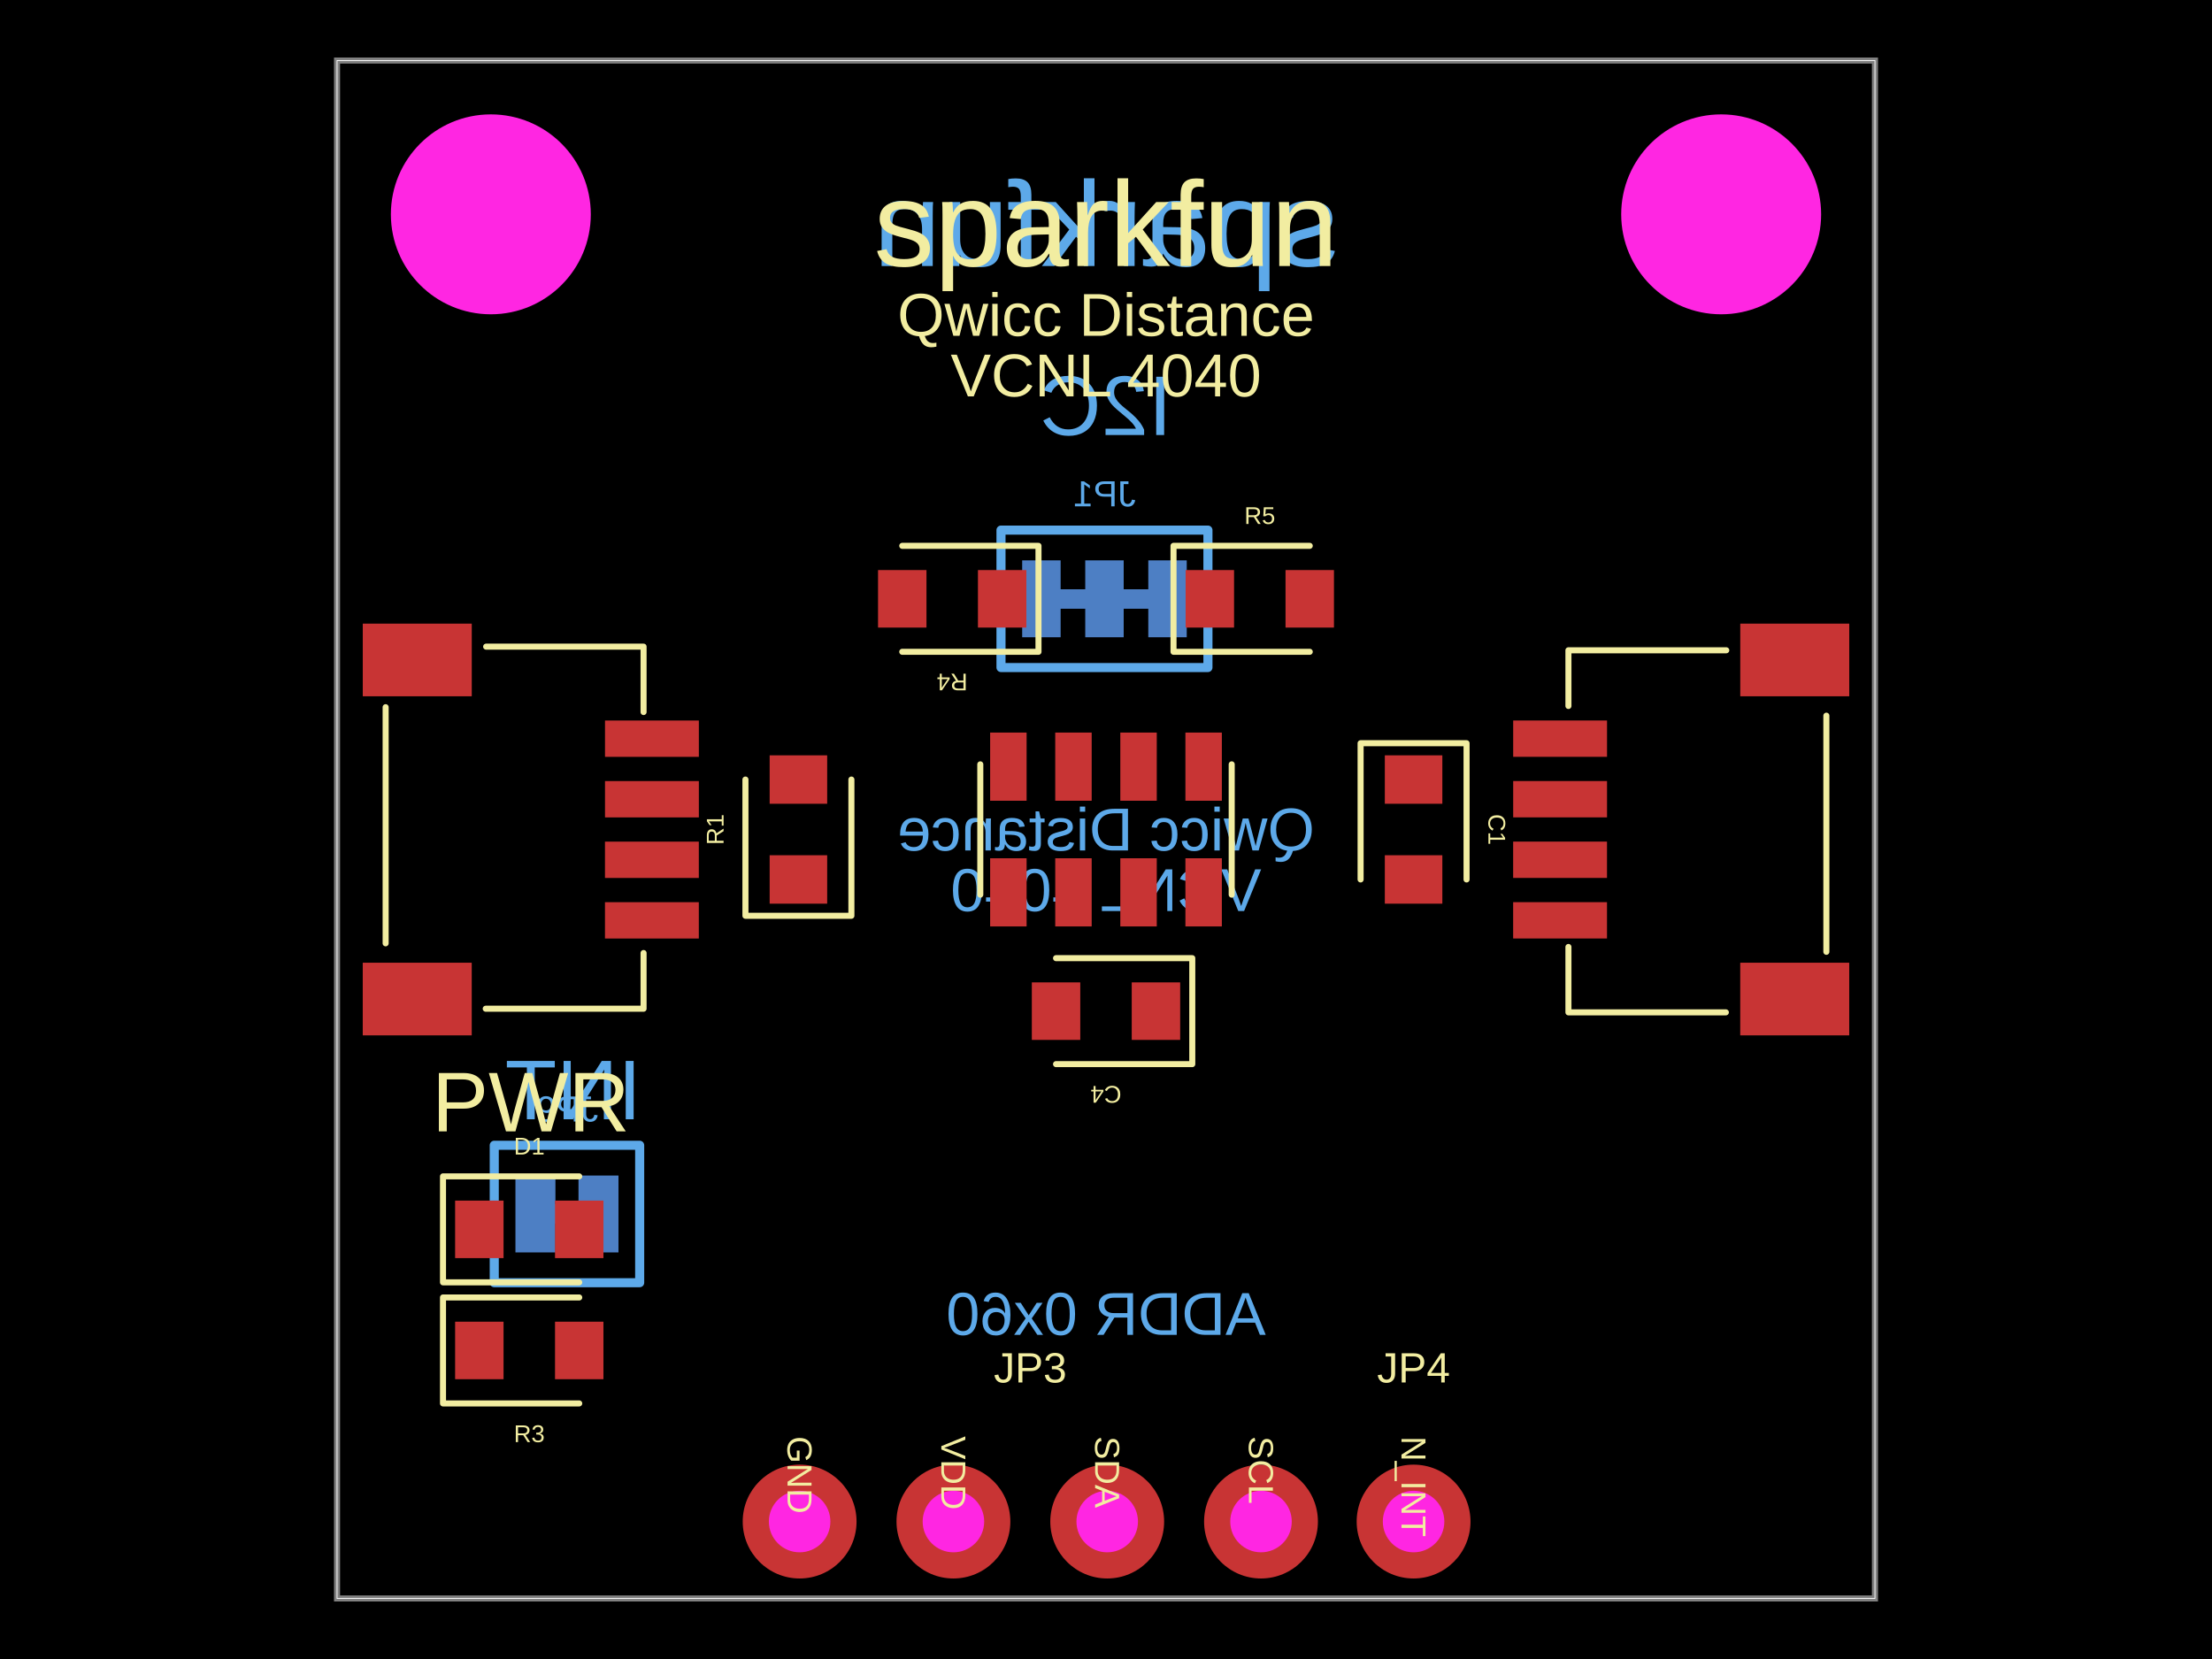
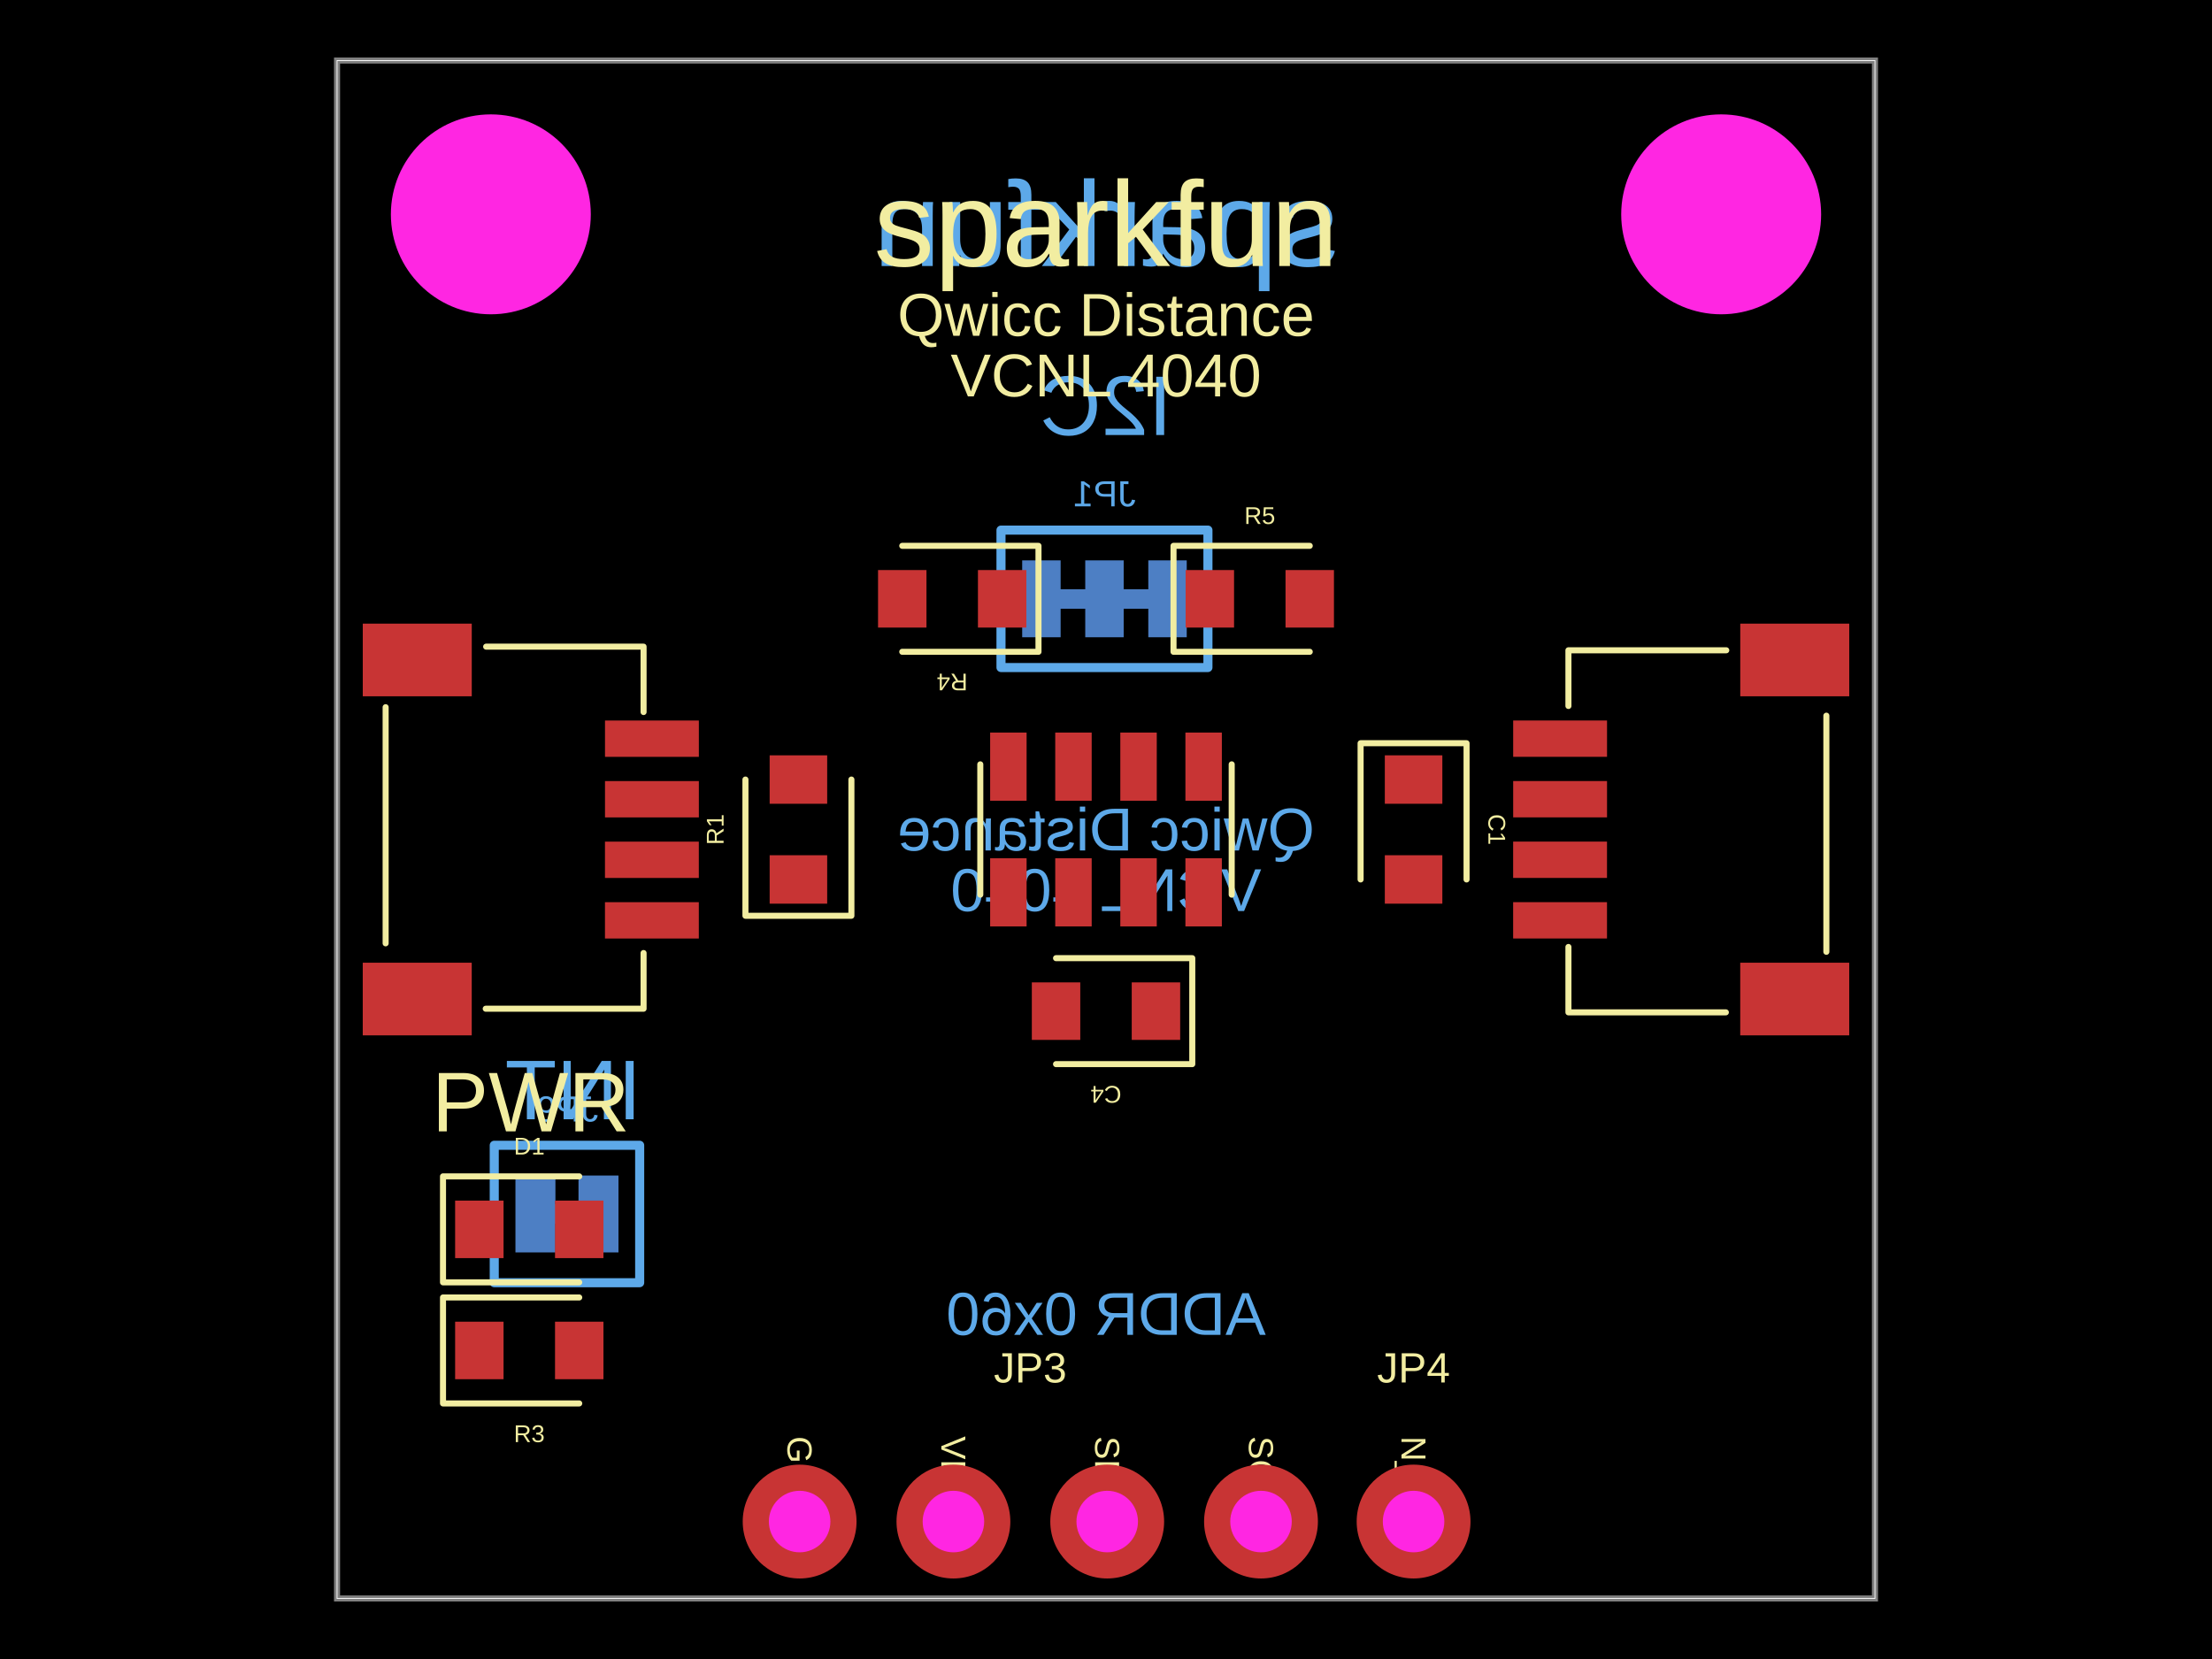
- <svg xmlns="http://www.w3.org/2000/svg" width="800" height="600" data-software-used-string="@tscircuit/core@0.0.783">
+ <svg xmlns="http://www.w3.org/2000/svg" width="800" height="600" data-software-used-string="@tscircuit/core@0.0.862">
  <style />
  <rect class="boundary" x="0" y="0" fill="#000" width="800" height="600" data-type="pcb_background" data-pcb-layer="global" />
  <rect class="pcb-boundary" fill="none" stroke="#fff" stroke-width="0.3" x="121.898" y="21.898" width="556.204" height="556.204" data-type="pcb_boundary" data-pcb-layer="global" />
  <rect class="pcb-pad" fill="rgb(77, 127, 196)" x="415.296" y="202.664" width="13.905" height="27.81" data-type="pcb_smtpad" data-pcb-layer="bottom" />
  <rect class="pcb-pad" fill="rgb(77, 127, 196)" x="392.491" y="202.664" width="13.905" height="27.81" data-type="pcb_smtpad" data-pcb-layer="bottom" />
  <rect class="pcb-pad" fill="rgb(77, 127, 196)" x="369.687" y="202.664" width="13.905" height="27.81" data-type="pcb_smtpad" data-pcb-layer="bottom" />
  <path class="pcb-trace" stroke="rgb(77, 127, 196)" fill="none" d="M 415.296 216.569 L 406.396 216.569" stroke-width="6.953" stroke-linecap="round" stroke-linejoin="round" shape-rendering="crispEdges" data-type="pcb_trace" data-pcb-layer="bottom" />
  <path class="pcb-trace" stroke="rgb(77, 127, 196)" fill="none" d="M 392.491 216.569 L 383.592 216.569" stroke-width="6.953" stroke-linecap="round" stroke-linejoin="round" shape-rendering="crispEdges" data-type="pcb_trace" data-pcb-layer="bottom" />
  <rect class="pcb-pad" fill="rgb(77, 127, 196)" x="209.222" y="425.146" width="14.461" height="27.81" data-type="pcb_smtpad" data-pcb-layer="bottom" />
  <rect class="pcb-pad" fill="rgb(77, 127, 196)" x="186.418" y="425.146" width="14.461" height="27.81" data-type="pcb_smtpad" data-pcb-layer="bottom" />
  <path class="pcb-trace" stroke="rgb(77, 127, 196)" fill="none" d="M 209.222 439.051 L 200.879 439.051" stroke-width="6.953" stroke-linecap="round" stroke-linejoin="round" shape-rendering="crispEdges" data-type="pcb_trace" data-pcb-layer="bottom" />
  <path class="pcb-silkscreen pcb-silkscreen-bottom" d="M 436.865 241.423 L 362.023 241.423 L 362.023 191.715 L 436.865 191.715 L 436.865 241.423 Z" fill="none" stroke="#5da9e9" stroke-width="3.285" stroke-linecap="round" stroke-linejoin="round" data-pcb-component-id="pcb_component_7" data-pcb-silkscreen-path-id="pcb_silkscreen_path_8" data-type="pcb_silkscreen_path" data-pcb-layer="bottom" />
  <text x="0" y="0" dx="0" dy="0" fill="#5da9e9" font-family="Arial, sans-serif" font-size="13.139" text-anchor="middle" dominant-baseline="central" transform="matrix(-1,0,0,1,399.4438,178.5766)" class="pcb-silkscreen-text pcb-silkscreen-bottom" data-pcb-silkscreen-text-id="pcb_component_7" stroke="none" data-type="pcb_silkscreen_text" data-pcb-layer="bottom">JP1</text>
  <path class="pcb-silkscreen pcb-silkscreen-bottom" d="M 231.347 463.905 L 178.753 463.905 L 178.753 414.197 L 231.347 414.197 L 231.347 463.905 Z" fill="none" stroke="#5da9e9" stroke-width="3.285" stroke-linecap="round" stroke-linejoin="round" data-pcb-component-id="pcb_component_8" data-pcb-silkscreen-path-id="pcb_silkscreen_path_9" data-type="pcb_silkscreen_path" data-pcb-layer="bottom" />
  <text x="0" y="0" dx="0" dy="0" fill="#5da9e9" font-family="Arial, sans-serif" font-size="13.139" text-anchor="middle" dominant-baseline="central" transform="matrix(-1,0,0,1,205.0504,401.0584)" class="pcb-silkscreen-text pcb-silkscreen-bottom" data-pcb-silkscreen-text-id="pcb_component_8" stroke="none" data-type="pcb_silkscreen_text" data-pcb-layer="bottom">JP9</text>
  <text x="0" y="0" dx="0" dy="0" fill="#5da9e9" font-family="Arial, sans-serif" font-size="43.796" text-anchor="middle" dominant-baseline="central" transform="matrix(-1,0,0,1,400,81.0219)" class="pcb-silkscreen-text pcb-silkscreen-bottom" data-pcb-silkscreen-text-id="null" stroke="none" data-type="pcb_silkscreen_text" data-pcb-layer="bottom">sparkfun</text>
  <text x="0" y="0" dx="0" dy="0" fill="#5da9e9" font-family="Arial, sans-serif" font-size="30.657" text-anchor="middle" dominant-baseline="central" transform="matrix(-1,0,0,1,400,146.7153)" class="pcb-silkscreen-text pcb-silkscreen-bottom" data-pcb-silkscreen-text-id="null" stroke="none" data-type="pcb_silkscreen_text" data-pcb-layer="bottom">I2C</text>
  <text x="0" y="0" dx="0" dy="0" fill="#5da9e9" font-family="Arial, sans-serif" font-size="30.657" text-anchor="middle" dominant-baseline="central" transform="matrix(-1,0,0,1,207.2993,394.1606)" class="pcb-silkscreen-text pcb-silkscreen-bottom" data-pcb-silkscreen-text-id="null" stroke="none" data-type="pcb_silkscreen_text" data-pcb-layer="bottom">INT</text>
  <text x="0" y="0" dx="0" dy="0" fill="#5da9e9" font-family="Arial, sans-serif" font-size="21.898" text-anchor="middle" dominant-baseline="central" transform="matrix(-1,0,0,1,400,300)" class="pcb-silkscreen-text pcb-silkscreen-bottom" data-pcb-silkscreen-text-id="null" stroke="none" data-type="pcb_silkscreen_text" data-pcb-layer="bottom">Qwicc Distance</text>
  <text x="0" y="0" dx="0" dy="0" fill="#5da9e9" font-family="Arial, sans-serif" font-size="21.898" text-anchor="middle" dominant-baseline="central" transform="matrix(-1,0,0,1,400,321.8978)" class="pcb-silkscreen-text pcb-silkscreen-bottom" data-pcb-silkscreen-text-id="null" stroke="none" data-type="pcb_silkscreen_text" data-pcb-layer="bottom">VCNL 4040</text>
  <text x="0" y="0" dx="0" dy="0" fill="#5da9e9" font-family="Arial, sans-serif" font-size="21.898" text-anchor="middle" dominant-baseline="central" transform="matrix(-1,0,0,1,400,475.1825)" class="pcb-silkscreen-text pcb-silkscreen-bottom" data-pcb-silkscreen-text-id="null" stroke="none" data-type="pcb_silkscreen_text" data-pcb-layer="bottom">ADDR 0x60</text>
  <path class="pcb-board" d="M 121.898 578.102 L 678.102 578.102 L 678.102 21.898 L 121.898 21.898 Z" fill="none" stroke="rgba(255, 255, 255, 0.5)" stroke-width="2.19" data-type="pcb_board" data-pcb-layer="board" />
-   <g data-type="pcb_plated_hole" data-pcb-layer="through">
-     <circle class="pcb-hole-outer" fill="rgb(200, 52, 52)" cx="289.197" cy="550.292" r="20.584" data-type="pcb_plated_hole" data-pcb-layer="top" />
-     <circle class="pcb-hole-inner" fill="#FF26E2" cx="289.197" cy="550.292" r="11.124" data-type="pcb_plated_hole_drill" data-pcb-layer="drill" />
-   </g>
-   <g data-type="pcb_plated_hole" data-pcb-layer="through">
-     <circle class="pcb-hole-outer" fill="rgb(200, 52, 52)" cx="344.818" cy="550.292" r="20.584" data-type="pcb_plated_hole" data-pcb-layer="top" />
-     <circle class="pcb-hole-inner" fill="#FF26E2" cx="344.818" cy="550.292" r="11.124" data-type="pcb_plated_hole_drill" data-pcb-layer="drill" />
-   </g>
-   <g data-type="pcb_plated_hole" data-pcb-layer="through">
-     <circle class="pcb-hole-outer" fill="rgb(200, 52, 52)" cx="400.438" cy="550.292" r="20.584" data-type="pcb_plated_hole" data-pcb-layer="top" />
-     <circle class="pcb-hole-inner" fill="#FF26E2" cx="400.438" cy="550.292" r="11.124" data-type="pcb_plated_hole_drill" data-pcb-layer="drill" />
-   </g>
-   <g data-type="pcb_plated_hole" data-pcb-layer="through">
-     <circle class="pcb-hole-outer" fill="rgb(200, 52, 52)" cx="456.058" cy="550.292" r="20.584" data-type="pcb_plated_hole" data-pcb-layer="top" />
-     <circle class="pcb-hole-inner" fill="#FF26E2" cx="456.058" cy="550.292" r="11.124" data-type="pcb_plated_hole_drill" data-pcb-layer="drill" />
-   </g>
-   <g data-type="pcb_plated_hole" data-pcb-layer="through">
-     <circle class="pcb-hole-outer" fill="rgb(200, 52, 52)" cx="511.241" cy="550.292" r="20.584" data-type="pcb_plated_hole" data-pcb-layer="top" />
-     <circle class="pcb-hole-inner" fill="#FF26E2" cx="511.241" cy="550.292" r="11.124" data-type="pcb_plated_hole_drill" data-pcb-layer="drill" />
-   </g>
  <rect class="pcb-pad" fill="rgb(200, 52, 52)" x="358.101" y="310.404" width="13.183" height="24.657" data-type="pcb_smtpad" data-pcb-layer="top" />
  <rect class="pcb-pad" fill="rgb(200, 52, 52)" x="381.639" y="310.404" width="13.183" height="24.657" data-type="pcb_smtpad" data-pcb-layer="top" />
  <rect class="pcb-pad" fill="rgb(200, 52, 52)" x="405.178" y="310.404" width="13.183" height="24.657" data-type="pcb_smtpad" data-pcb-layer="top" />
  <rect class="pcb-pad" fill="rgb(200, 52, 52)" x="428.717" y="310.404" width="13.183" height="24.657" data-type="pcb_smtpad" data-pcb-layer="top" />
  <rect class="pcb-pad" fill="rgb(200, 52, 52)" x="428.717" y="264.939" width="13.183" height="24.657" data-type="pcb_smtpad" data-pcb-layer="top" />
  <rect class="pcb-pad" fill="rgb(200, 52, 52)" x="405.178" y="264.939" width="13.183" height="24.657" data-type="pcb_smtpad" data-pcb-layer="top" />
  <rect class="pcb-pad" fill="rgb(200, 52, 52)" x="381.639" y="264.939" width="13.183" height="24.657" data-type="pcb_smtpad" data-pcb-layer="top" />
  <rect class="pcb-pad" fill="rgb(200, 52, 52)" x="358.101" y="264.939" width="13.183" height="24.657" data-type="pcb_smtpad" data-pcb-layer="top" />
  <rect class="pcb-pad" fill="rgb(200, 52, 52)" x="500.839" y="273.175" width="20.803" height="17.518" data-type="pcb_smtpad" data-pcb-layer="top" />
  <rect class="pcb-pad" fill="rgb(200, 52, 52)" x="500.839" y="309.307" width="20.803" height="17.518" data-type="pcb_smtpad" data-pcb-layer="top" />
  <rect class="pcb-pad" fill="rgb(200, 52, 52)" x="409.307" y="355.292" width="17.518" height="20.803" data-type="pcb_smtpad" data-pcb-layer="top" />
  <rect class="pcb-pad" fill="rgb(200, 52, 52)" x="373.175" y="355.292" width="17.518" height="20.803" data-type="pcb_smtpad" data-pcb-layer="top" />
  <rect class="pcb-pad" fill="rgb(200, 52, 52)" x="278.358" y="309.307" width="20.803" height="17.518" data-type="pcb_smtpad" data-pcb-layer="top" />
  <rect class="pcb-pad" fill="rgb(200, 52, 52)" x="278.358" y="273.175" width="20.803" height="17.518" data-type="pcb_smtpad" data-pcb-layer="top" />
  <rect class="pcb-pad" fill="rgb(200, 52, 52)" x="164.599" y="478.007" width="17.518" height="20.803" data-type="pcb_smtpad" data-pcb-layer="top" />
  <rect class="pcb-pad" fill="rgb(200, 52, 52)" x="200.73" y="478.007" width="17.518" height="20.803" data-type="pcb_smtpad" data-pcb-layer="top" />
  <rect class="pcb-pad" fill="rgb(200, 52, 52)" x="353.686" y="206.168" width="17.518" height="20.803" data-type="pcb_smtpad" data-pcb-layer="top" />
  <rect class="pcb-pad" fill="rgb(200, 52, 52)" x="317.555" y="206.168" width="17.518" height="20.803" data-type="pcb_smtpad" data-pcb-layer="top" />
  <rect class="pcb-pad" fill="rgb(200, 52, 52)" x="428.796" y="206.168" width="17.518" height="20.803" data-type="pcb_smtpad" data-pcb-layer="top" />
  <rect class="pcb-pad" fill="rgb(200, 52, 52)" x="464.927" y="206.168" width="17.518" height="20.803" data-type="pcb_smtpad" data-pcb-layer="top" />
  <rect class="pcb-pad" fill="rgb(200, 52, 52)" x="164.599" y="434.212" width="17.518" height="20.803" data-type="pcb_smtpad" data-pcb-layer="top" />
  <rect class="pcb-pad" fill="rgb(200, 52, 52)" x="200.73" y="434.212" width="17.518" height="20.803" data-type="pcb_smtpad" data-pcb-layer="top" />
  <rect class="pcb-pad" fill="rgb(200, 52, 52)" x="547.251" y="304.377" width="33.942" height="13.139" data-type="pcb_smtpad" data-pcb-layer="top" />
  <rect class="pcb-pad" fill="rgb(200, 52, 52)" x="547.251" y="326.275" width="33.942" height="13.139" data-type="pcb_smtpad" data-pcb-layer="top" />
  <rect class="pcb-pad" fill="rgb(200, 52, 52)" x="547.262" y="260.576" width="33.942" height="13.139" data-type="pcb_smtpad" data-pcb-layer="top" />
  <rect class="pcb-pad" fill="rgb(200, 52, 52)" x="547.262" y="282.473" width="33.942" height="13.139" data-type="pcb_smtpad" data-pcb-layer="top" />
  <rect class="pcb-pad" fill="rgb(200, 52, 52)" x="629.38" y="348.177" width="39.416" height="26.277" data-type="pcb_smtpad" data-pcb-layer="top" />
  <rect class="pcb-pad" fill="rgb(200, 52, 52)" x="629.391" y="225.545" width="39.416" height="26.277" data-type="pcb_smtpad" data-pcb-layer="top" />
  <rect class="pcb-pad" fill="rgb(200, 52, 52)" x="218.807" y="282.485" width="33.942" height="13.139" data-type="pcb_smtpad" data-pcb-layer="top" />
  <rect class="pcb-pad" fill="rgb(200, 52, 52)" x="218.807" y="260.587" width="33.942" height="13.139" data-type="pcb_smtpad" data-pcb-layer="top" />
  <rect class="pcb-pad" fill="rgb(200, 52, 52)" x="218.796" y="326.286" width="33.942" height="13.139" data-type="pcb_smtpad" data-pcb-layer="top" />
  <rect class="pcb-pad" fill="rgb(200, 52, 52)" x="218.796" y="304.388" width="33.942" height="13.139" data-type="pcb_smtpad" data-pcb-layer="top" />
  <rect class="pcb-pad" fill="rgb(200, 52, 52)" x="131.204" y="225.545" width="39.416" height="26.277" data-type="pcb_smtpad" data-pcb-layer="top" />
  <rect class="pcb-pad" fill="rgb(200, 52, 52)" x="131.193" y="348.177" width="39.416" height="26.277" data-type="pcb_smtpad" data-pcb-layer="top" />
  <path class="pcb-silkscreen pcb-silkscreen-top" d="M 354.536 323.566 L 354.536 276.434" fill="none" stroke="#f2eda1" stroke-width="2.19" stroke-linecap="round" stroke-linejoin="round" data-pcb-component-id="pcb_component_0" data-pcb-silkscreen-path-id="pcb_silkscreen_path_0" data-type="pcb_silkscreen_path" data-pcb-layer="top" />
  <path class="pcb-silkscreen pcb-silkscreen-top" d="M 445.464 323.566 L 445.464 276.434" fill="none" stroke="#f2eda1" stroke-width="2.19" stroke-linecap="round" stroke-linejoin="round" data-pcb-component-id="pcb_component_0" data-pcb-silkscreen-path-id="pcb_silkscreen_path_1" data-type="pcb_silkscreen_path" data-pcb-layer="top" />
  <path class="pcb-silkscreen pcb-silkscreen-top" d="M 530.401 318.066 L 530.401 268.796 L 492.08 268.796 L 492.08 318.066" fill="none" stroke="#f2eda1" stroke-width="2.19" stroke-linecap="round" stroke-linejoin="round" data-pcb-component-id="pcb_component_1" data-pcb-silkscreen-path-id="pcb_silkscreen_path_2" data-type="pcb_silkscreen_path" data-pcb-layer="top" />
  <text x="0" y="0" dx="0" dy="0" fill="#f2eda1" font-family="Arial, sans-serif" font-size="8.759" text-anchor="middle" dominant-baseline="central" transform="matrix(-1.8369701987210297e-16,1,-1,-1.8369701987210297e-16,541.3504,300)" class="pcb-silkscreen-text pcb-silkscreen-top" data-pcb-silkscreen-text-id="pcb_component_1" stroke="none" data-type="pcb_silkscreen_text" data-pcb-layer="top">C1</text>
  <path class="pcb-silkscreen pcb-silkscreen-top" d="M 381.934 384.854 L 431.204 384.854 L 431.204 346.533 L 381.934 346.533" fill="none" stroke="#f2eda1" stroke-width="2.19" stroke-linecap="round" stroke-linejoin="round" data-pcb-component-id="pcb_component_2" data-pcb-silkscreen-path-id="pcb_silkscreen_path_3" data-type="pcb_silkscreen_path" data-pcb-layer="top" />
  <text x="0" y="0" dx="0" dy="0" fill="#f2eda1" font-family="Arial, sans-serif" font-size="8.759" text-anchor="middle" dominant-baseline="central" transform="matrix(-1,-1.2246467991473532e-16,1.2246467991473532e-16,-1,400,395.8029)" class="pcb-silkscreen-text pcb-silkscreen-top" data-pcb-silkscreen-text-id="pcb_component_2" stroke="none" data-type="pcb_silkscreen_text" data-pcb-layer="top">C4</text>
  <path class="pcb-silkscreen pcb-silkscreen-top" d="M 269.599 281.934 L 269.599 331.204 L 307.92 331.204 L 307.92 281.934" fill="none" stroke="#f2eda1" stroke-width="2.19" stroke-linecap="round" stroke-linejoin="round" data-pcb-component-id="pcb_component_3" data-pcb-silkscreen-path-id="pcb_silkscreen_path_4" data-type="pcb_silkscreen_path" data-pcb-layer="top" />
  <text x="0" y="0" dx="0" dy="0" fill="#f2eda1" font-family="Arial, sans-serif" font-size="8.759" text-anchor="middle" dominant-baseline="central" transform="matrix(6.123233995736766e-17,-1,1,6.123233995736766e-17,258.6496,300)" class="pcb-silkscreen-text pcb-silkscreen-top" data-pcb-silkscreen-text-id="pcb_component_3" stroke="none" data-type="pcb_silkscreen_text" data-pcb-layer="top">R1</text>
  <path class="pcb-silkscreen pcb-silkscreen-top" d="M 209.489 469.248 L 160.219 469.248 L 160.219 507.569 L 209.489 507.569" fill="none" stroke="#f2eda1" stroke-width="2.19" stroke-linecap="round" stroke-linejoin="round" data-pcb-component-id="pcb_component_4" data-pcb-silkscreen-path-id="pcb_silkscreen_path_5" data-type="pcb_silkscreen_path" data-pcb-layer="top" />
  <text x="0" y="0" dx="0" dy="0" fill="#f2eda1" font-family="Arial, sans-serif" font-size="8.759" text-anchor="middle" dominant-baseline="central" transform="matrix(1,0,0,1,191.4234,518.5182)" class="pcb-silkscreen-text pcb-silkscreen-top" data-pcb-silkscreen-text-id="pcb_component_4" stroke="none" data-type="pcb_silkscreen_text" data-pcb-layer="top">R3</text>
  <path class="pcb-silkscreen pcb-silkscreen-top" d="M 326.314 235.73 L 375.584 235.73 L 375.584 197.409 L 326.314 197.409" fill="none" stroke="#f2eda1" stroke-width="2.19" stroke-linecap="round" stroke-linejoin="round" data-pcb-component-id="pcb_component_5" data-pcb-silkscreen-path-id="pcb_silkscreen_path_6" data-type="pcb_silkscreen_path" data-pcb-layer="top" />
  <text x="0" y="0" dx="0" dy="0" fill="#f2eda1" font-family="Arial, sans-serif" font-size="8.759" text-anchor="middle" dominant-baseline="central" transform="matrix(-1,-1.2246467991473532e-16,1.2246467991473532e-16,-1,344.3796,246.6788)" class="pcb-silkscreen-text pcb-silkscreen-top" data-pcb-silkscreen-text-id="pcb_component_5" stroke="none" data-type="pcb_silkscreen_text" data-pcb-layer="top">R4</text>
  <path class="pcb-silkscreen pcb-silkscreen-top" d="M 473.686 197.409 L 424.416 197.409 L 424.416 235.73 L 473.686 235.73" fill="none" stroke="#f2eda1" stroke-width="2.19" stroke-linecap="round" stroke-linejoin="round" data-pcb-component-id="pcb_component_6" data-pcb-silkscreen-path-id="pcb_silkscreen_path_7" data-type="pcb_silkscreen_path" data-pcb-layer="top" />
  <text x="0" y="0" dx="0" dy="0" fill="#f2eda1" font-family="Arial, sans-serif" font-size="8.759" text-anchor="middle" dominant-baseline="central" transform="matrix(1,0,0,1,455.6204,186.4599)" class="pcb-silkscreen-text pcb-silkscreen-top" data-pcb-silkscreen-text-id="pcb_component_6" stroke="none" data-type="pcb_silkscreen_text" data-pcb-layer="top">R5</text>
  <path class="pcb-silkscreen pcb-silkscreen-top" d="M 209.489 425.453 L 160.219 425.453 L 160.219 463.774 L 209.489 463.774" fill="none" stroke="#f2eda1" stroke-width="2.19" stroke-linecap="round" stroke-linejoin="round" data-pcb-component-id="pcb_component_9" data-pcb-silkscreen-path-id="pcb_silkscreen_path_10" data-type="pcb_silkscreen_path" data-pcb-layer="top" />
  <text x="0" y="0" dx="0" dy="0" fill="#f2eda1" font-family="Arial, sans-serif" font-size="8.759" text-anchor="middle" dominant-baseline="central" transform="matrix(1,0,0,1,191.4234,414.5036)" class="pcb-silkscreen-text pcb-silkscreen-top" data-pcb-silkscreen-text-id="pcb_component_9" stroke="none" data-type="pcb_silkscreen_text" data-pcb-layer="top">D1</text>
  <text x="0" y="0" dx="0" dy="0" fill="#f2eda1" font-family="Arial, sans-serif" font-size="12.613" text-anchor="start" dominant-baseline="central" transform="matrix(-1.8369701987210297e-16,1,-1,-1.8369701987210297e-16,289.1971,519.4161)" class="pcb-silkscreen-text pcb-silkscreen-top" data-pcb-silkscreen-text-id="pcb_component_10" stroke="none" data-type="pcb_silkscreen_text" data-pcb-layer="top">GND</text>
  <text x="0" y="0" dx="0" dy="0" fill="#f2eda1" font-family="Arial, sans-serif" font-size="12.613" text-anchor="start" dominant-baseline="central" transform="matrix(-1.8369701987210297e-16,1,-1,-1.8369701987210297e-16,344.8175,519.4161)" class="pcb-silkscreen-text pcb-silkscreen-top" data-pcb-silkscreen-text-id="pcb_component_10" stroke="none" data-type="pcb_silkscreen_text" data-pcb-layer="top">VDD</text>
  <text x="0" y="0" dx="0" dy="0" fill="#f2eda1" font-family="Arial, sans-serif" font-size="12.613" text-anchor="start" dominant-baseline="central" transform="matrix(-1.8369701987210297e-16,1,-1,-1.8369701987210297e-16,400.438,519.4161)" class="pcb-silkscreen-text pcb-silkscreen-top" data-pcb-silkscreen-text-id="pcb_component_10" stroke="none" data-type="pcb_silkscreen_text" data-pcb-layer="top">SDA</text>
  <text x="0" y="0" dx="0" dy="0" fill="#f2eda1" font-family="Arial, sans-serif" font-size="12.613" text-anchor="start" dominant-baseline="central" transform="matrix(-1.8369701987210297e-16,1,-1,-1.8369701987210297e-16,456.0584,519.4161)" class="pcb-silkscreen-text pcb-silkscreen-top" data-pcb-silkscreen-text-id="pcb_component_10" stroke="none" data-type="pcb_silkscreen_text" data-pcb-layer="top">SCL</text>
  <text x="0" y="0" dx="0" dy="0" fill="#f2eda1" font-family="Arial, sans-serif" font-size="15.328" text-anchor="middle" dominant-baseline="central" transform="matrix(1,0,0,1,372.6277,494.6715)" class="pcb-silkscreen-text pcb-silkscreen-top" data-pcb-silkscreen-text-id="pcb_component_10" stroke="none" data-type="pcb_silkscreen_text" data-pcb-layer="top">JP3</text>
  <text x="0" y="0" dx="0" dy="0" fill="#f2eda1" font-family="Arial, sans-serif" font-size="12.613" text-anchor="start" dominant-baseline="central" transform="matrix(-1.8369701987210297e-16,1,-1,-1.8369701987210297e-16,511.2409,519.4161)" class="pcb-silkscreen-text pcb-silkscreen-top" data-pcb-silkscreen-text-id="pcb_component_11" stroke="none" data-type="pcb_silkscreen_text" data-pcb-layer="top">N_INT</text>
  <text x="0" y="0" dx="0" dy="0" fill="#f2eda1" font-family="Arial, sans-serif" font-size="15.328" text-anchor="middle" dominant-baseline="central" transform="matrix(1,0,0,1,511.2409,494.6715)" class="pcb-silkscreen-text pcb-silkscreen-top" data-pcb-silkscreen-text-id="pcb_component_11" stroke="none" data-type="pcb_silkscreen_text" data-pcb-layer="top">JP4</text>
  <path class="pcb-silkscreen pcb-silkscreen-top" d="M 660.528 344.233 L 660.528 258.832" fill="none" stroke="#f2eda1" stroke-width="2.19" stroke-linecap="round" stroke-linejoin="round" data-pcb-component-id="pcb_component_12" data-pcb-silkscreen-path-id="pcb_silkscreen_path_11" data-type="pcb_silkscreen_path" data-pcb-layer="top" />
  <path class="pcb-silkscreen pcb-silkscreen-top" d="M 567.245 342.482 L 567.245 366.13 L 624.178 366.13" fill="none" stroke="#f2eda1" stroke-width="2.19" stroke-linecap="round" stroke-linejoin="round" data-pcb-component-id="pcb_component_12" data-pcb-silkscreen-path-id="pcb_silkscreen_path_12" data-type="pcb_silkscreen_path" data-pcb-layer="top" />
  <path class="pcb-silkscreen pcb-silkscreen-top" d="M 567.245 255.328 L 567.245 235.182 L 624.328 235.182" fill="none" stroke="#f2eda1" stroke-width="2.19" stroke-linecap="round" stroke-linejoin="round" data-pcb-component-id="pcb_component_12" data-pcb-silkscreen-path-id="pcb_silkscreen_path_13" data-type="pcb_silkscreen_path" data-pcb-layer="top" />
  <path class="pcb-silkscreen pcb-silkscreen-top" d="M 139.472 255.767 L 139.472 341.168" fill="none" stroke="#f2eda1" stroke-width="2.19" stroke-linecap="round" stroke-linejoin="round" data-pcb-component-id="pcb_component_13" data-pcb-silkscreen-path-id="pcb_silkscreen_path_14" data-type="pcb_silkscreen_path" data-pcb-layer="top" />
  <path class="pcb-silkscreen pcb-silkscreen-top" d="M 232.755 257.518 L 232.755 233.87 L 175.822 233.87" fill="none" stroke="#f2eda1" stroke-width="2.19" stroke-linecap="round" stroke-linejoin="round" data-pcb-component-id="pcb_component_13" data-pcb-silkscreen-path-id="pcb_silkscreen_path_15" data-type="pcb_silkscreen_path" data-pcb-layer="top" />
  <path class="pcb-silkscreen pcb-silkscreen-top" d="M 232.755 344.672 L 232.755 364.818 L 175.672 364.818" fill="none" stroke="#f2eda1" stroke-width="2.19" stroke-linecap="round" stroke-linejoin="round" data-pcb-component-id="pcb_component_13" data-pcb-silkscreen-path-id="pcb_silkscreen_path_16" data-type="pcb_silkscreen_path" data-pcb-layer="top" />
  <text x="0" y="0" dx="0" dy="0" fill="#f2eda1" font-family="Arial, sans-serif" font-size="43.796" text-anchor="middle" dominant-baseline="central" transform="matrix(1,0,0,1,400,81.0219)" class="pcb-silkscreen-text pcb-silkscreen-top" data-pcb-silkscreen-text-id="null" stroke="none" data-type="pcb_silkscreen_text" data-pcb-layer="top">sparkfun</text>
  <text x="0" y="0" dx="0" dy="0" fill="#f2eda1" font-family="Arial, sans-serif" font-size="21.898" text-anchor="middle" dominant-baseline="central" transform="matrix(1,0,0,1,400,113.8686)" class="pcb-silkscreen-text pcb-silkscreen-top" data-pcb-silkscreen-text-id="null" stroke="none" data-type="pcb_silkscreen_text" data-pcb-layer="top">Qwicc Distance</text>
  <text x="0" y="0" dx="0" dy="0" fill="#f2eda1" font-family="Arial, sans-serif" font-size="21.898" text-anchor="middle" dominant-baseline="central" transform="matrix(1,0,0,1,400,135.7664)" class="pcb-silkscreen-text pcb-silkscreen-top" data-pcb-silkscreen-text-id="null" stroke="none" data-type="pcb_silkscreen_text" data-pcb-layer="top">VCNL 4040</text>
  <text x="0" y="0" dx="0" dy="0" fill="#f2eda1" font-family="Arial, sans-serif" font-size="30.657" text-anchor="middle" dominant-baseline="central" transform="matrix(1,0,0,1,191.9708,398.5401)" class="pcb-silkscreen-text pcb-silkscreen-top" data-pcb-silkscreen-text-id="null" stroke="none" data-type="pcb_silkscreen_text" data-pcb-layer="top">PWR</text>
+   <g data-type="pcb_plated_hole" data-pcb-layer="through">
+     <circle class="pcb-hole-outer" fill="rgb(200, 52, 52)" cx="289.197" cy="550.292" r="20.584" data-type="pcb_plated_hole" data-pcb-layer="top" />
+     <circle class="pcb-hole-inner" fill="#FF26E2" cx="289.197" cy="550.292" r="11.124" data-type="pcb_plated_hole_drill" data-pcb-layer="drill" />
+   </g>
+   <g data-type="pcb_plated_hole" data-pcb-layer="through">
+     <circle class="pcb-hole-outer" fill="rgb(200, 52, 52)" cx="344.818" cy="550.292" r="20.584" data-type="pcb_plated_hole" data-pcb-layer="top" />
+     <circle class="pcb-hole-inner" fill="#FF26E2" cx="344.818" cy="550.292" r="11.124" data-type="pcb_plated_hole_drill" data-pcb-layer="drill" />
+   </g>
+   <g data-type="pcb_plated_hole" data-pcb-layer="through">
+     <circle class="pcb-hole-outer" fill="rgb(200, 52, 52)" cx="400.438" cy="550.292" r="20.584" data-type="pcb_plated_hole" data-pcb-layer="top" />
+     <circle class="pcb-hole-inner" fill="#FF26E2" cx="400.438" cy="550.292" r="11.124" data-type="pcb_plated_hole_drill" data-pcb-layer="drill" />
+   </g>
+   <g data-type="pcb_plated_hole" data-pcb-layer="through">
+     <circle class="pcb-hole-outer" fill="rgb(200, 52, 52)" cx="456.058" cy="550.292" r="20.584" data-type="pcb_plated_hole" data-pcb-layer="top" />
+     <circle class="pcb-hole-inner" fill="#FF26E2" cx="456.058" cy="550.292" r="11.124" data-type="pcb_plated_hole_drill" data-pcb-layer="drill" />
+   </g>
+   <g data-type="pcb_plated_hole" data-pcb-layer="through">
+     <circle class="pcb-hole-outer" fill="rgb(200, 52, 52)" cx="511.241" cy="550.292" r="20.584" data-type="pcb_plated_hole" data-pcb-layer="top" />
+     <circle class="pcb-hole-inner" fill="#FF26E2" cx="511.241" cy="550.292" r="11.124" data-type="pcb_plated_hole_drill" data-pcb-layer="drill" />
+   </g>
  <circle class="pcb-hole" cx="177.518" cy="77.518" r="36.153" fill="#FF26E2" data-type="pcb_hole" data-pcb-layer="drill" />
  <circle class="pcb-hole" cx="622.482" cy="77.518" r="36.153" fill="#FF26E2" data-type="pcb_hole" data-pcb-layer="drill" />
</svg>
